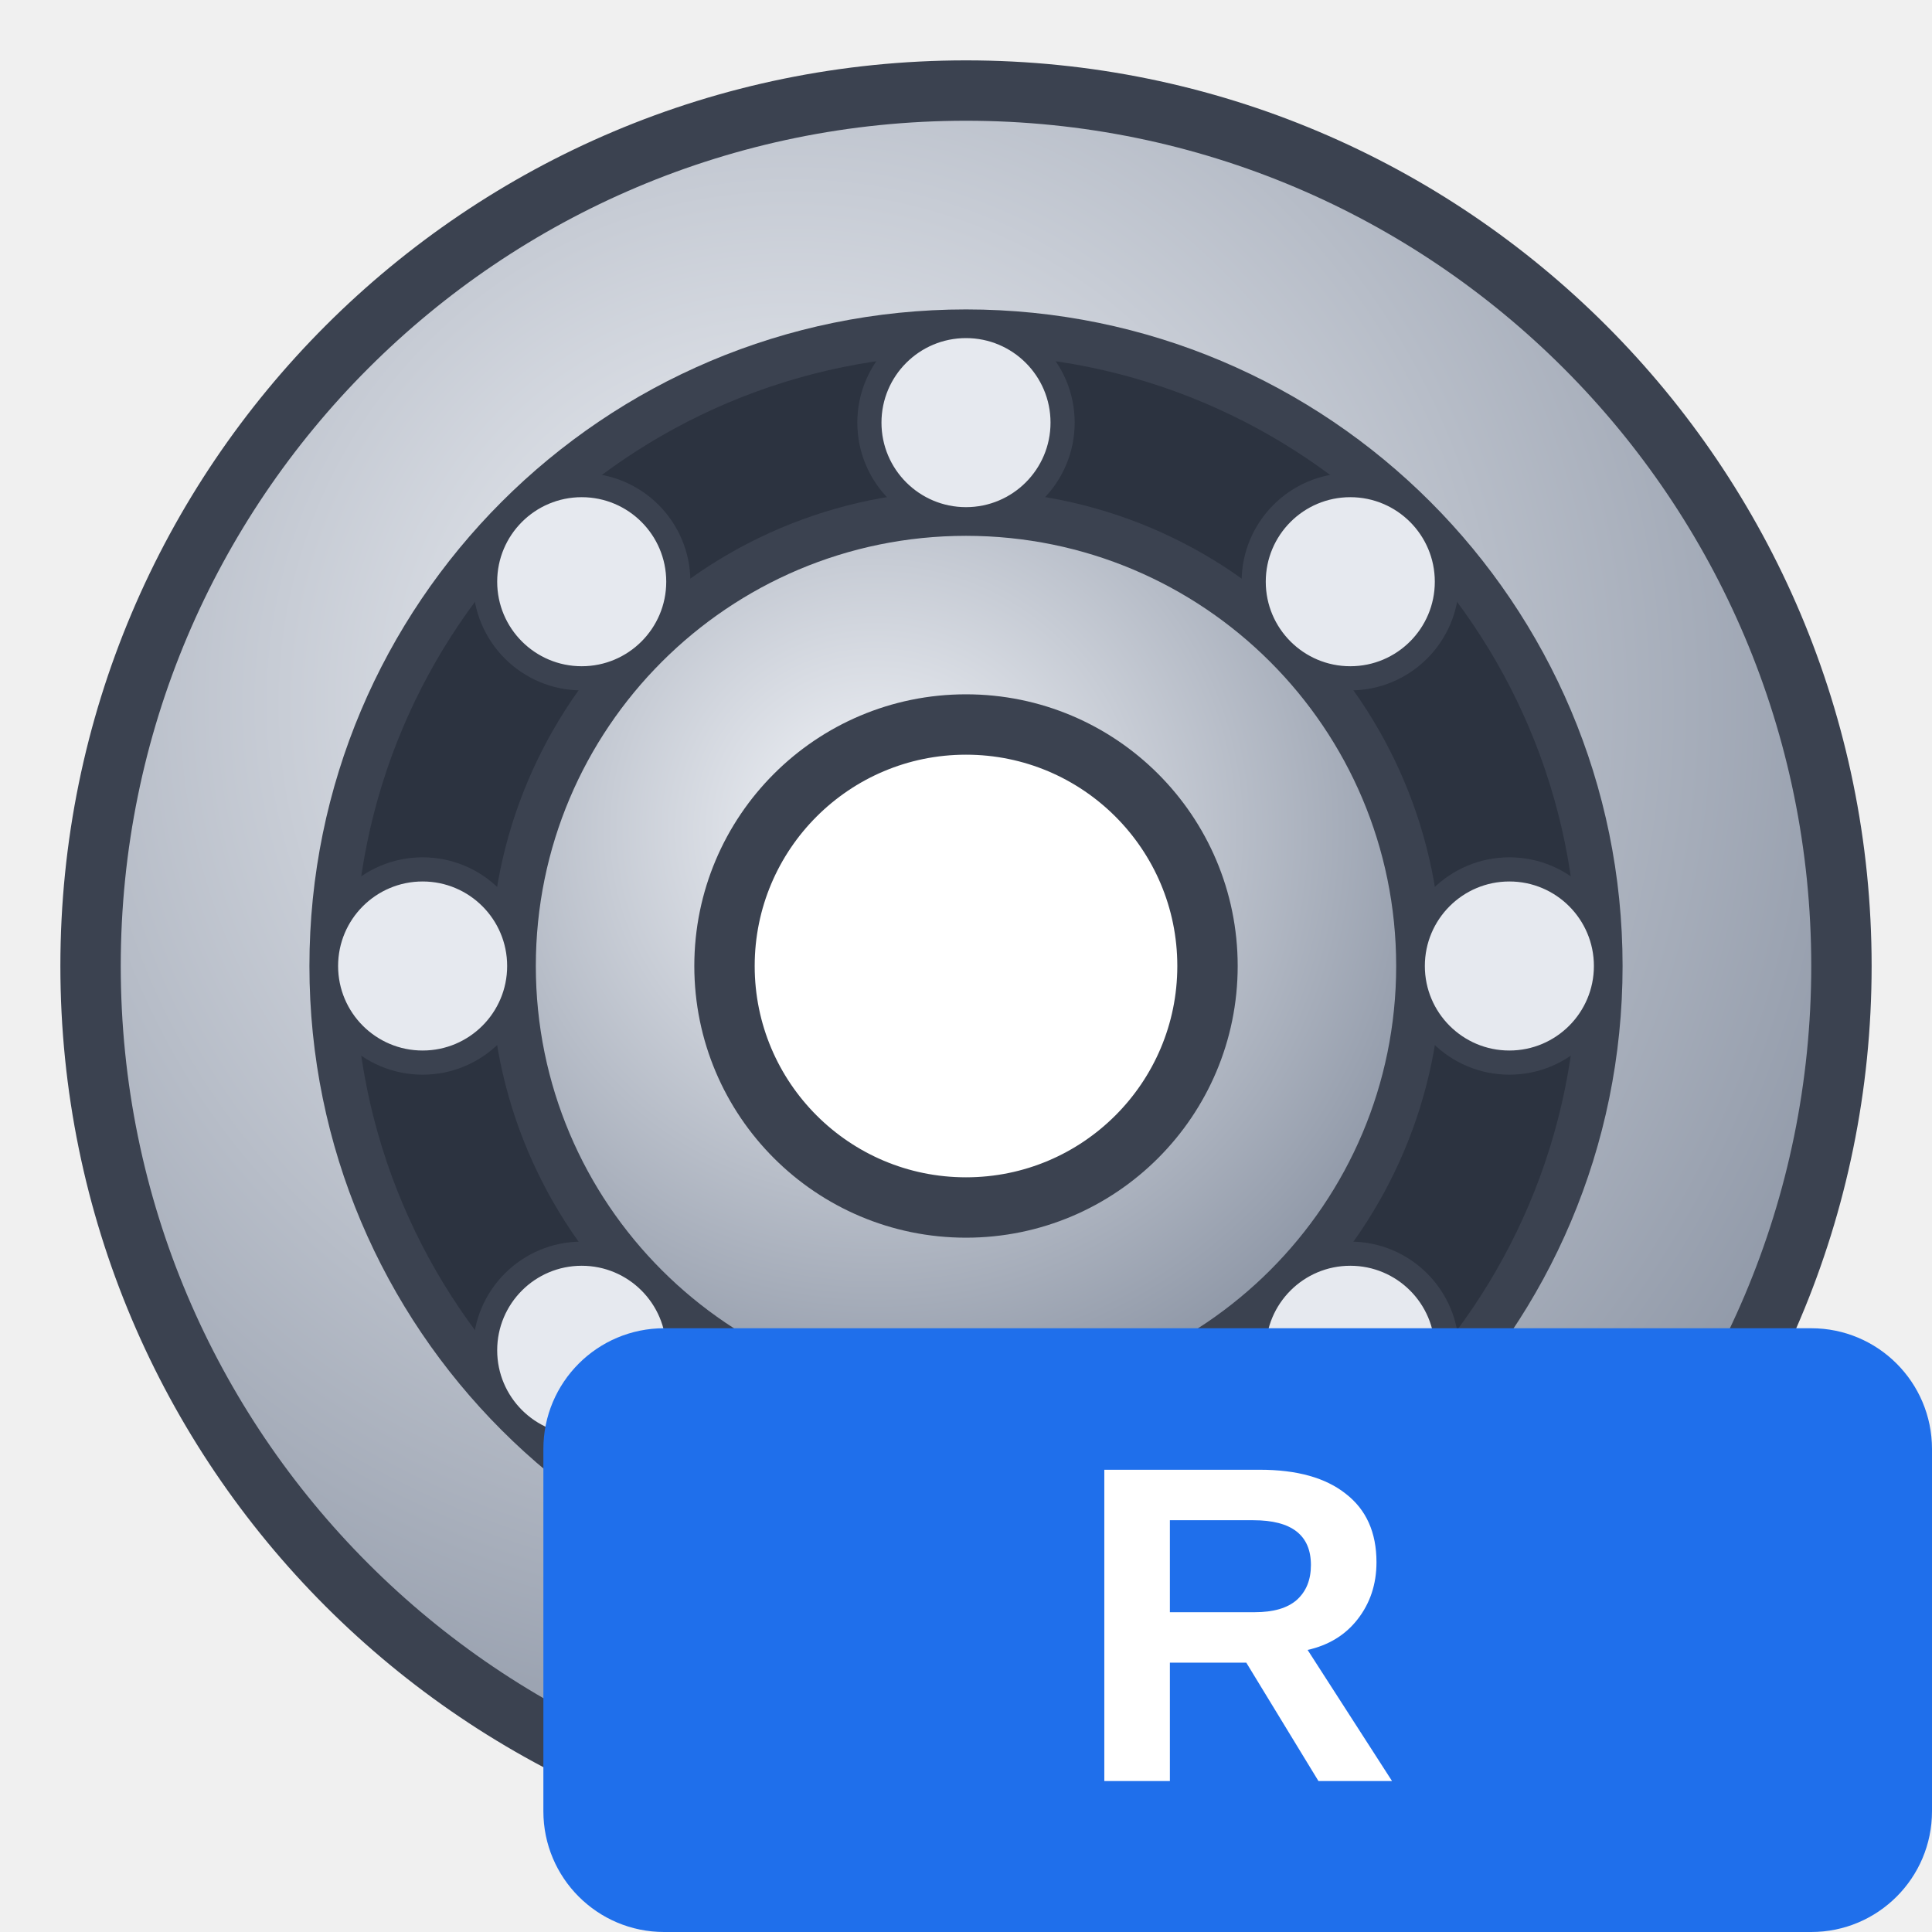
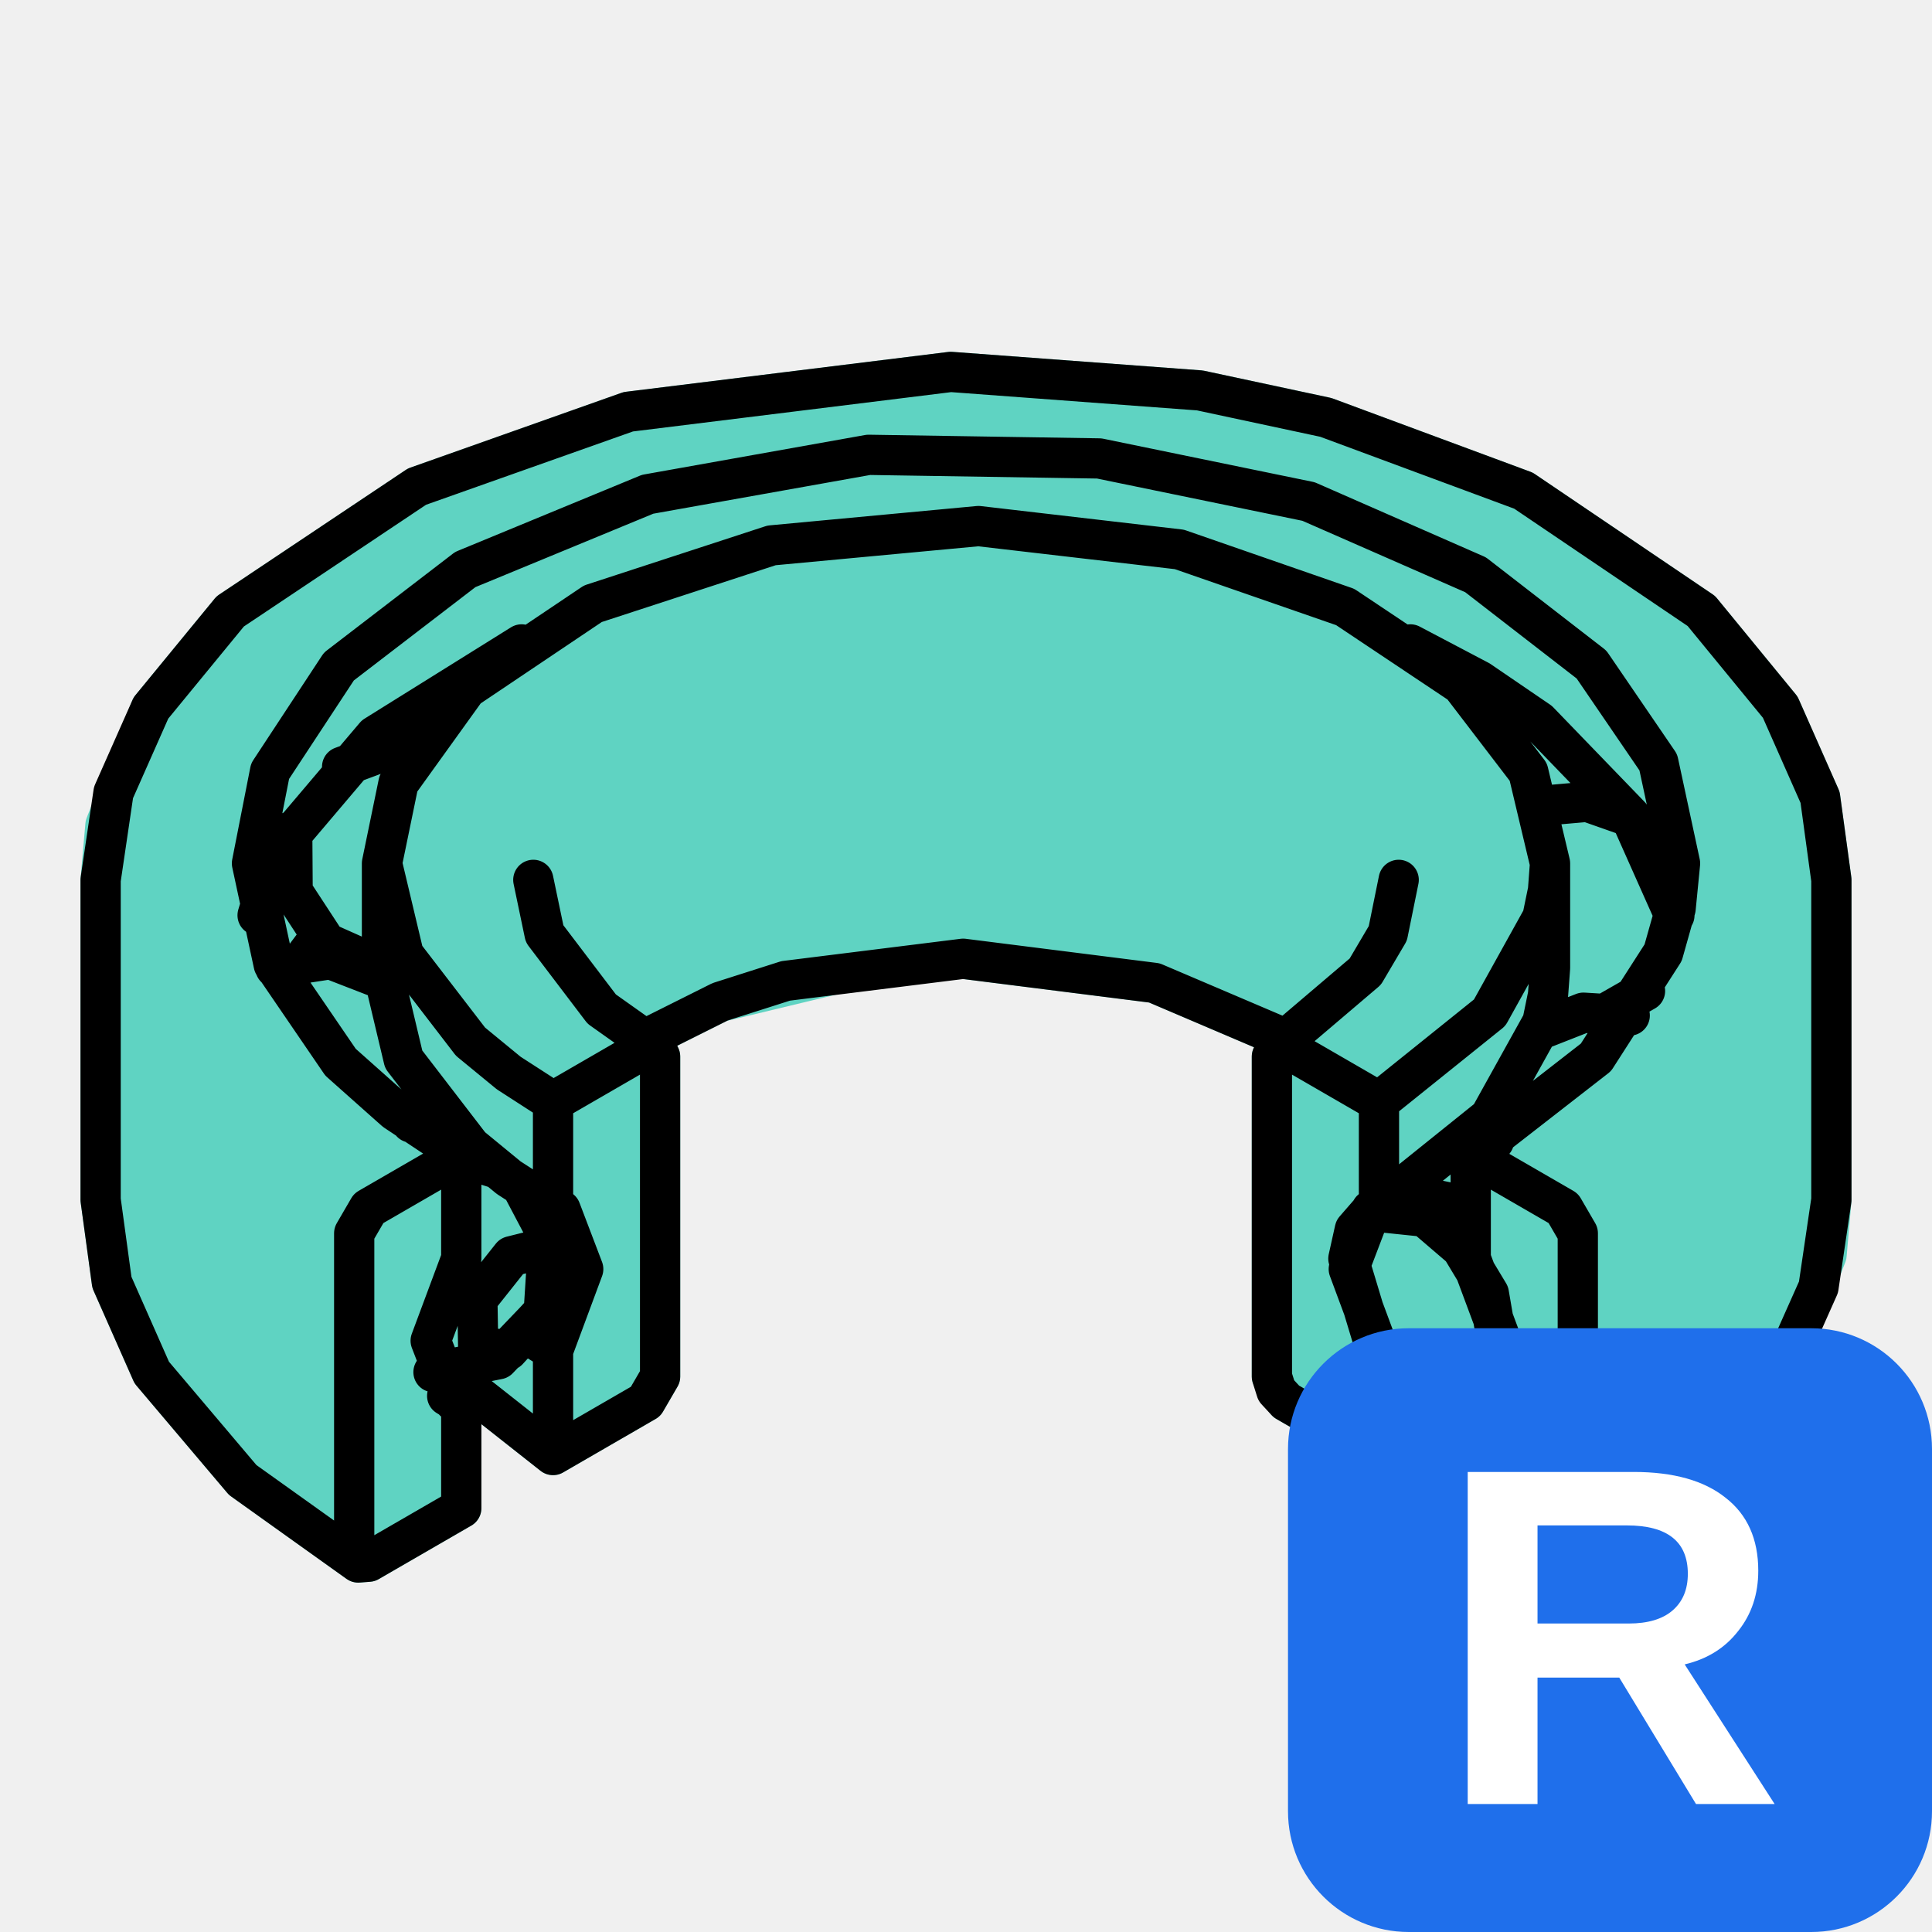
- <svg xmlns="http://www.w3.org/2000/svg" width="64" height="64" viewBox="0 0 64 64">
-   <defs>
-     <radialGradient id="g" cx="40%" cy="35%" r="70%">
-       <stop offset="0" stop-color="#f4f6fa" />
-       <stop offset="1" stop-color="#8a93a3" />
-     </radialGradient>
-   </defs>
-   <circle cx="32" cy="32" r="29" fill="url(#g)" stroke="#3b4250" stroke-width="2" />
-   <circle cx="32" cy="32" r="21" fill="#2c3340" stroke="#3b4250" stroke-width="1.5" />
-   <circle cx="32" cy="32" r="15" fill="url(#g)" stroke="#3b4250" stroke-width="1.5" />
-   <circle cx="32" cy="32" r="8" fill="#ffffff" stroke="#3b4250" stroke-width="2" />
-   <circle cx="50.00" cy="32.00" r="3.2" fill="#e6e9ef" stroke="#3b4250" stroke-width="0.8" />
-   <circle cx="44.73" cy="44.73" r="3.2" fill="#e6e9ef" stroke="#3b4250" stroke-width="0.8" />
-   <circle cx="32.00" cy="50.00" r="3.2" fill="#e6e9ef" stroke="#3b4250" stroke-width="0.8" />
-   <circle cx="19.27" cy="44.73" r="3.2" fill="#e6e9ef" stroke="#3b4250" stroke-width="0.8" />
-   <circle cx="14.00" cy="32.00" r="3.2" fill="#e6e9ef" stroke="#3b4250" stroke-width="0.8" />
-   <circle cx="19.27" cy="19.27" r="3.2" fill="#e6e9ef" stroke="#3b4250" stroke-width="0.8" />
-   <circle cx="32.00" cy="14.00" r="3.2" fill="#e6e9ef" stroke="#3b4250" stroke-width="0.8" />
-   <circle cx="44.73" cy="19.27" r="3.2" fill="#e6e9ef" stroke="#3b4250" stroke-width="0.8" />
-   <rect x="18" y="44" width="46" height="20" rx="4" fill="#1f6feb" />
-   <text x="41" y="59" font-family="Arial,Helvetica,sans-serif" font-size="15" font-weight="bold" fill="#ffffff" text-anchor="middle">R</text>
+ <svg xmlns="http://www.w3.org/2000/svg" width="48" height="48" viewBox="0 0 48 48">
+   <path d="M31.71,26.02 31.60,26.25 31.60,34.20 31.96,34.82 34.26,36.15 36.09,34.86 36.75,34.75 36.96,34.61 36.89,34.68 36.54,34.89 36.54,37.47 38.84,38.80 39.10,38.82 42.27,36.49 44.24,34.09 45.38,31.18 45.50,29.81 45.50,21.86 45.22,19.81 44.23,17.57 42.27,15.18 37.85,12.19 32.94,10.37 29.81,9.70 23.62,9.24 15.61,10.23 10.36,12.09 5.72,15.19 3.75,17.59 2.62,20.50 2.50,21.86 2.50,29.81 2.78,31.86 3.77,34.10 6.03,36.77 8.90,38.82 9.16,38.80 11.46,37.47 11.46,34.89 11.11,34.68 10.77,34.09 11.14,34.10 13.74,36.15 16.04,34.82 16.40,34.20 16.40,26.25 16.29,26.02 15.99,25.84 17.89,24.89 21.84,23.94 23.93,23.82 28.68,24.42 32.01,25.84 31.71,26.02 Z" fill="#5FD3C2" stroke="#5FD3C2" stroke-width="1.0" stroke-linejoin="round" />
+   <path d="M31.60,34.20 31.71,34.55 31.96,34.82 M16.04,34.82 16.40,34.20 M31.96,34.82 34.26,36.15 M34.26,36.15 34.26,33.55 M34.26,33.55 33.51,31.53 34.07,30.06 M34.07,30.06 34.26,29.97 M34.26,29.97 34.26,27.37 M34.26,27.37 31.96,26.04 M31.96,26.04 31.71,26.02 M31.71,26.02 31.60,26.25 M31.60,26.25 31.60,34.20 M34.26,36.15 36.09,34.86 M11.14,34.10 13.74,36.15 M16.04,34.82 13.74,36.15 M13.74,36.15 13.74,33.55 M13.74,33.55 14.49,31.53 13.93,30.06 M13.93,30.06 13.74,29.97 M13.74,29.97 13.74,27.37 M13.74,27.37 16.04,26.04 M16.40,26.25 16.29,26.02 M16.29,26.02 16.04,26.04 M16.40,26.25 16.40,34.20 M34.26,33.55 34.28,33.54 M13.13,33.17 13.74,33.55 M34.26,29.97 37.01,27.76 38.32,25.40 38.46,24.72 38.51,24.05 M9.49,24.05 10.03,26.32 11.69,28.48 12.64,29.26 13.74,29.97 M34.26,27.37 37.01,25.16 38.32,22.80 38.46,22.12 38.51,21.45 M38.51,21.45 37.97,19.18 36.31,17.01 33.42,15.08 29.30,13.65 24.31,13.07 19.17,13.55 14.73,15.00 11.59,17.11 9.90,19.46 9.49,21.45 M9.49,21.45 10.03,23.72 11.69,25.88 12.64,26.66 13.74,27.37 M36.54,37.47 38.84,38.80 M11.46,37.47 9.16,38.80 M38.84,38.80 39.10,38.82 M39.10,38.82 39.20,38.59 M39.20,38.59 39.20,30.64 M39.20,30.64 38.84,30.02 M38.84,30.02 36.54,28.69 M36.54,28.69 36.54,31.27 M36.54,31.27 37.30,33.31 36.72,34.81 M36.72,34.81 36.54,34.89 M36.54,34.89 36.54,37.47 M8.80,38.59 8.90,38.82 M8.90,38.82 9.16,38.80 M8.80,38.59 8.80,30.64 M9.16,30.02 8.80,30.64 M9.16,30.02 11.46,28.69 M11.46,28.69 11.46,31.27 M11.46,31.27 10.70,33.31 11.28,34.81 M11.28,34.81 11.46,34.89 M11.46,34.89 11.46,37.47 M36.54,34.89 36.89,34.68 M7.95,23.28 7.53,23.84 M11.11,34.68 11.46,34.89 M36.54,28.69 39.65,26.27 41.32,23.67 41.63,22.57 41.74,21.45 M41.74,21.45 41.20,18.94 39.54,16.51 36.66,14.28 32.51,12.46 27.31,11.39 21.58,11.30 16.09,12.28 11.56,14.15 8.42,16.56 6.71,19.16 6.26,21.45 M6.26,21.45 6.80,23.96 8.46,26.39 9.82,27.60 11.46,28.69 M41.60,22.74 40.50,20.27 38.23,17.92 36.75,16.91 35.04,16.01 M12.96,16.01 9.32,18.28 7.14,20.85 6.69,21.78 6.40,22.74 M35.40,34.62 34.10,33.26 33.50,31.27 33.66,30.55 34.06,30.09 M34.06,30.09 35.40,30.23 M35.40,34.62 36.75,34.75 M36.75,34.75 37.28,33.83 36.99,32.14 36.31,31.01 35.40,30.23 M12.71,31.21 11.86,32.28 11.88,33.45 12.62,33.55 13.51,32.58 13.59,31.32 13.23,31.08 12.71,31.21 M32.01,25.84 28.68,24.42 23.93,23.82 19.52,24.37 17.89,24.89 15.99,25.84 M38.51,24.05 38.51,21.45 M9.49,24.05 9.49,21.45 M31.71,26.02 33.92,24.14 34.48,23.19 34.75,21.86 M13.25,21.86 13.53,23.20 14.95,25.07 16.29,26.02 M39.10,38.82 42.27,36.49 44.24,34.09 45.18,31.98 45.50,29.81 M2.50,29.81 2.78,31.86 3.77,34.10 6.03,36.77 8.90,38.82 M45.50,29.81 45.50,21.86 M2.50,29.81 2.50,21.86 M45.50,21.86 45.22,19.81 44.23,17.57 42.27,15.18 37.85,12.19 32.94,10.37 29.81,9.70 23.62,9.24 15.61,10.23 10.36,12.09 5.72,15.19 3.75,17.59 2.82,19.69 2.50,21.86 M36.75,34.75 36.96,34.61 M36.54,29.99 35.29,29.73 34.06,30.09 M40.49,25.23 39.34,25.16 38.27,25.58 M37.07,27.69 37.12,28.34 M40.52,20.30 39.44,19.92 38.30,20.02 M38.38,25.17 38.91,25.27 M39.96,25.14 40.87,24.62 M7.26,20.64 7.27,22.15 8.10,23.42 9.49,24.04 M10.28,18.72 9.36,18.73 8.50,19.05 M10.22,27.89 10.52,27.16 M9.50,24.33 8.21,23.83 6.84,24.04 M10.77,34.09 12.38,33.77 13.52,32.58 13.74,30.95 12.97,29.49 M12.34,29.03 11.46,28.75" fill="none" stroke="#000000" stroke-width="1.0" stroke-linecap="round" stroke-linejoin="round" />
+   <rect x="32" y="33" width="16" height="15" rx="3" fill="#1f6feb" />
+   <text x="40" y="44.82" font-family="Arial,Helvetica,sans-serif" font-size="12" font-weight="bold" fill="#ffffff" text-anchor="middle">R</text>
</svg>
